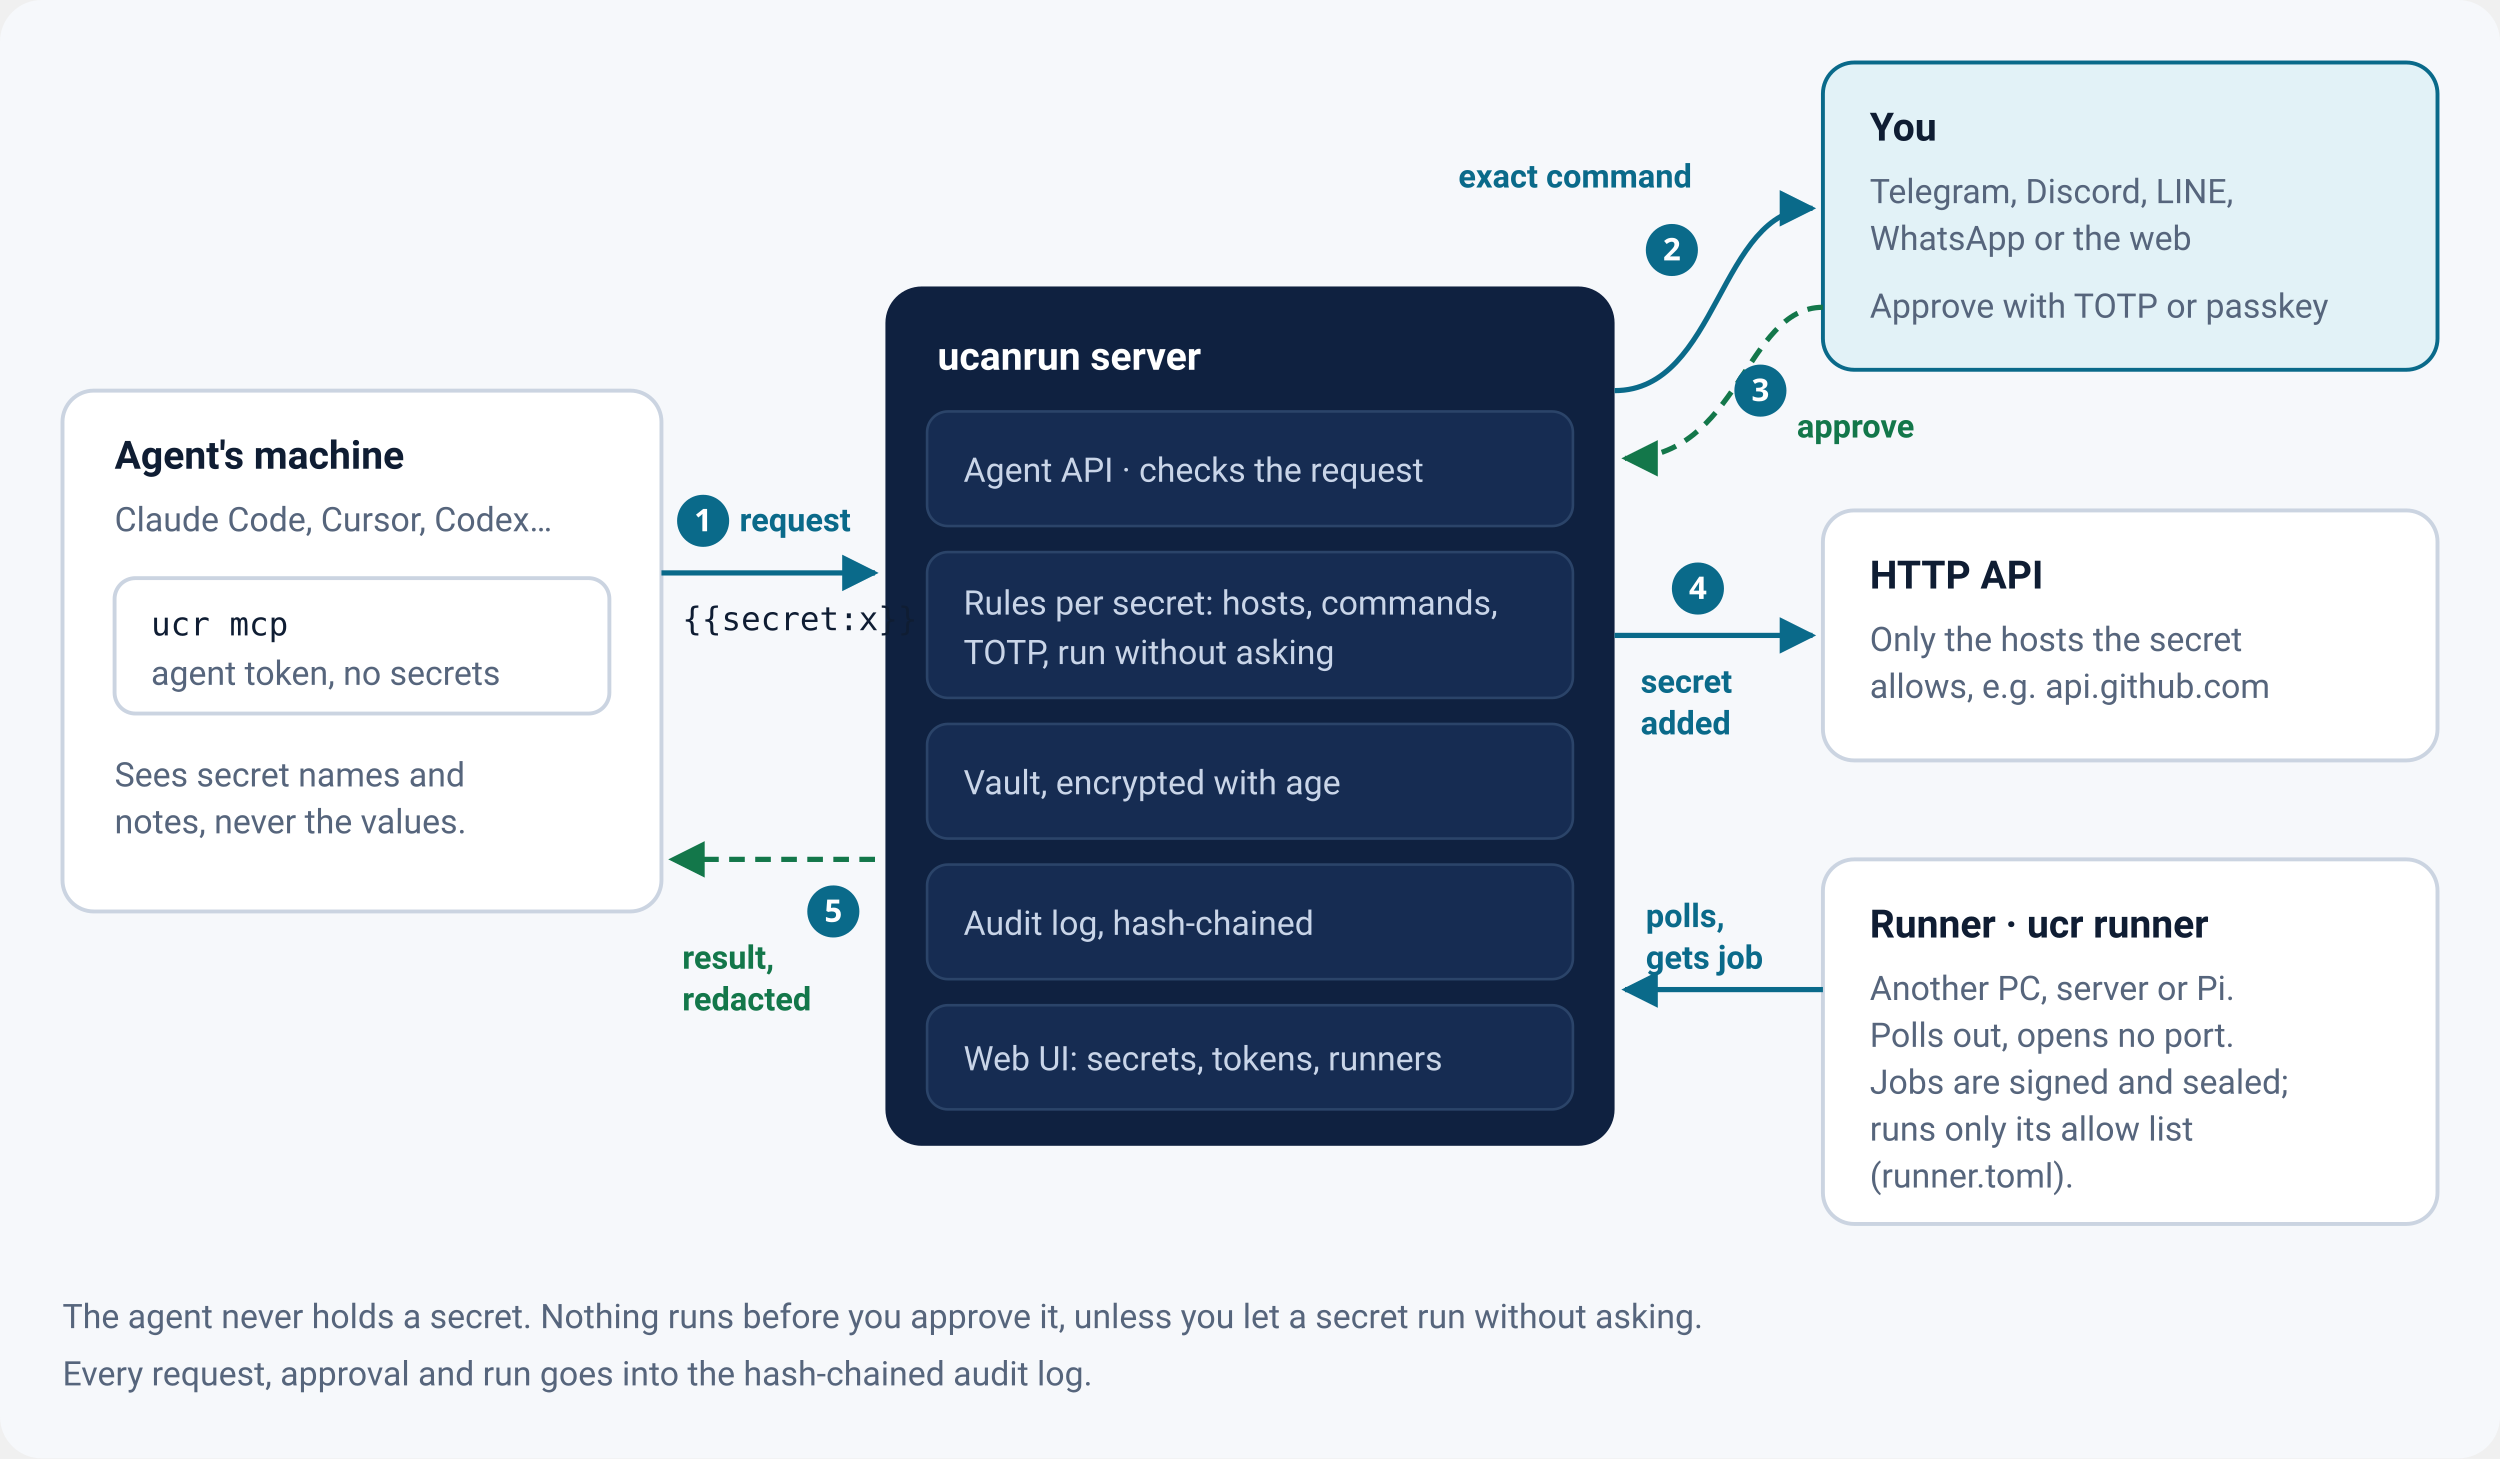
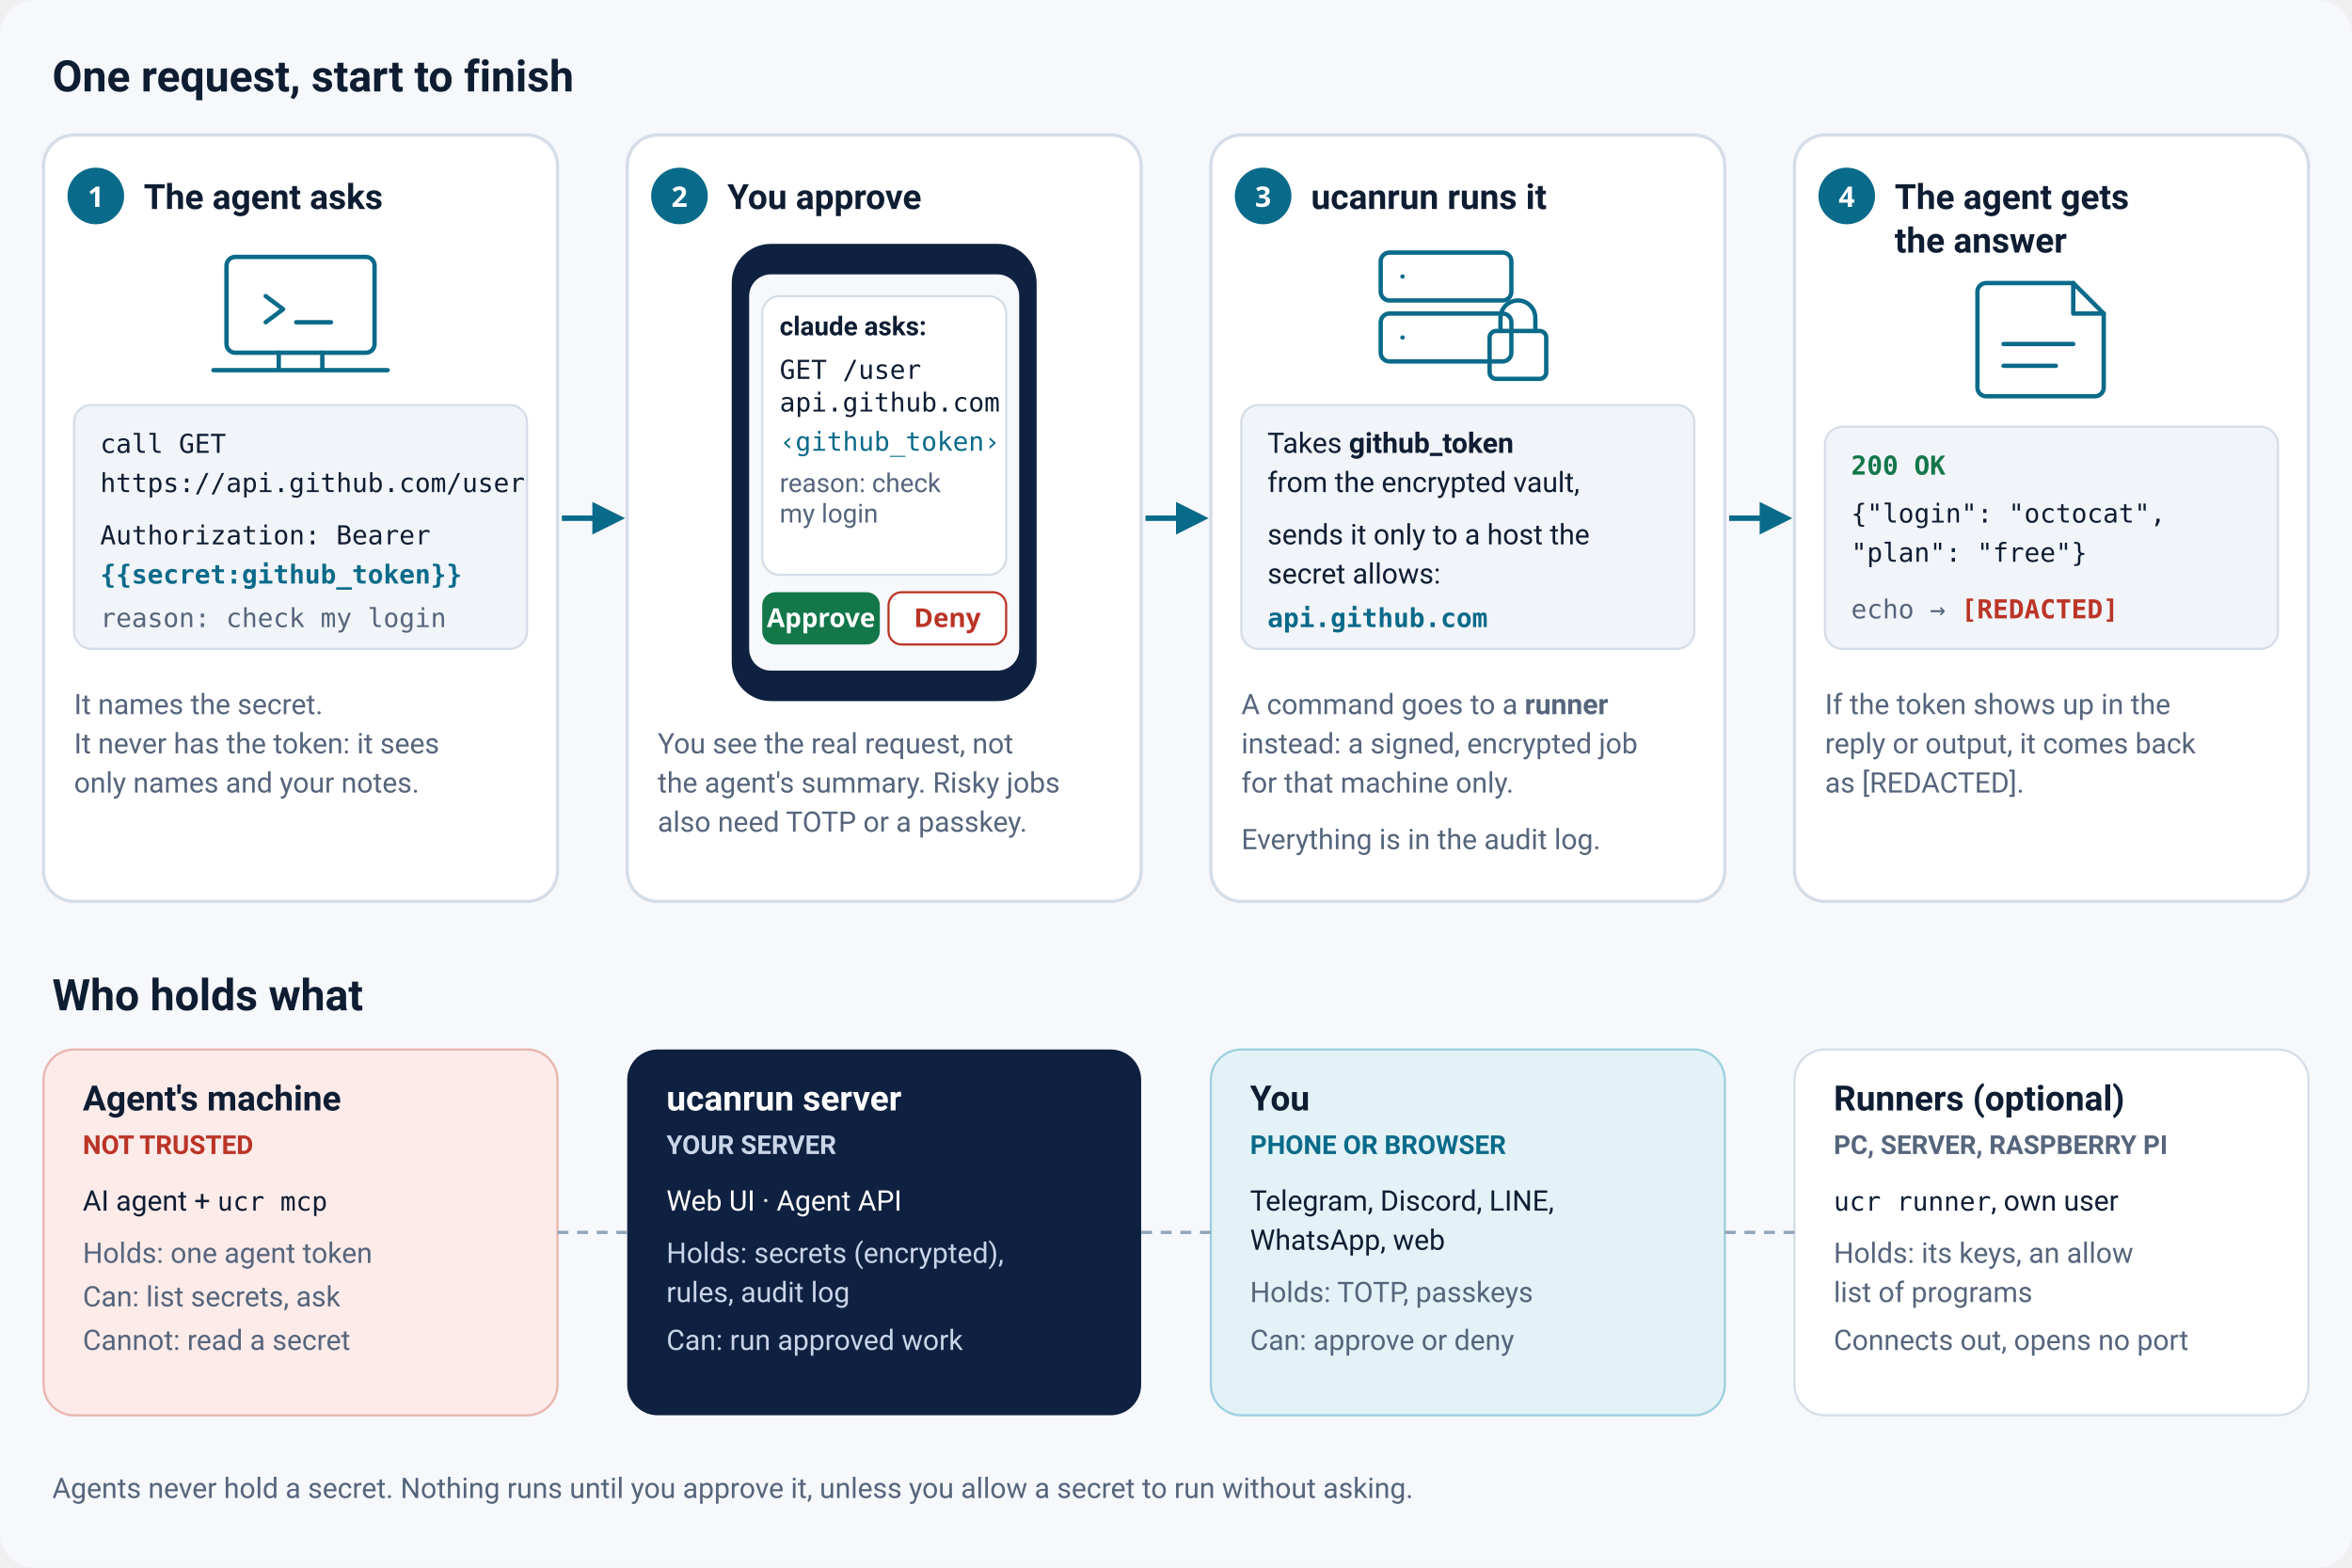
- <svg xmlns="http://www.w3.org/2000/svg" viewBox="0 0 960 560" width="960" height="560" role="img" aria-labelledby="t d">
+ <svg xmlns="http://www.w3.org/2000/svg" viewBox="0 0 1080 720" width="1080" height="720" role="img" aria-labelledby="t d">
  <defs>
    <style>
-       .bg{fill:#f6f8fb}.box{fill:#fff;stroke:#cbd4e1;stroke-width:1.5}
-       .srv{fill:#0f2140}.srvrow{fill:#162c52;stroke:#2b4469}
-       .you{fill:#e2f2f7;stroke:#0a6a8a;stroke-width:1.5}
-       .h{font:600 15px system-ui,-apple-system,"Segoe UI",Roboto,sans-serif;fill:#0f1d33}
-       .t{font:13px system-ui,-apple-system,"Segoe UI",Roboto,sans-serif;fill:#56657c}
-       .m{font:12.5px ui-monospace,SFMono-Regular,Menlo,Consolas,monospace;fill:#0f1d33}
-       .hs{font:600 15px system-ui,-apple-system,"Segoe UI",Roboto,sans-serif;fill:#fff}
-       .ts{font:13px system-ui,-apple-system,"Segoe UI",Roboto,sans-serif;fill:#c9d5e8}
-       .lbl{font:600 12.5px system-ui,-apple-system,"Segoe UI",Roboto,sans-serif;fill:#0a6a8a}
-       .ln{stroke:#0a6a8a;stroke-width:2;fill:none}
-       .back{stroke:#13774a;stroke-width:2;fill:none;stroke-dasharray:6 4}
-       .lblb{font:600 12.5px system-ui,-apple-system,"Segoe UI",Roboto,sans-serif;fill:#13774a}
-       .num{fill:#0a6a8a}.numt{font:700 12px system-ui,sans-serif;fill:#fff}
-       .foot{font:13px system-ui,-apple-system,"Segoe UI",Roboto,sans-serif;fill:#56657c}
-       .ah{fill:#0a6a8a}.ahb{fill:#13774a}
+       .bg{fill:#f6f8fb}
+       .panel{fill:#fff;stroke:#d5dde8;stroke-width:1.5}
+       .card{fill:#f1f4f8;stroke:#d5dde8}
+       .ink{fill:#0f1d33}.mut{fill:#56657c}.acc{fill:#0a6a8a}.okf{fill:#13774a}
+       .h1{font:700 20px system-ui,-apple-system,"Segoe UI",Roboto,sans-serif}
+       .h2{font:650 16px system-ui,-apple-system,"Segoe UI",Roboto,sans-serif}
+       .tx{font:13px system-ui,-apple-system,"Segoe UI",Roboto,sans-serif}
+       .sm{font:12px system-ui,-apple-system,"Segoe UI",Roboto,sans-serif}
+       .mono{font:12px ui-monospace,SFMono-Regular,Menlo,Consolas,monospace}
+       .b{font-weight:650}
+       .icon{fill:none;stroke:#0a6a8a;stroke-width:2;stroke-linecap:round;stroke-linejoin:round}
+       .badge{fill:#0a6a8a}.badget{font:700 13px system-ui,sans-serif;fill:#fff}
+       .arrow{stroke:#0a6a8a;stroke-width:2.5;fill:none}.ah{fill:#0a6a8a}
+       .phone{fill:#0f2140}.screen{fill:#f6f8fb}
+       .bubble{fill:#fff;stroke:#d5dde8}
+       .btnok{fill:#13774a}.btnno{fill:#fff;stroke:#bb3426}.btnt{font:600 12px system-ui,sans-serif;fill:#fff}.btnnt{font:600 12px system-ui,sans-serif;fill:#bb3426}
+       .red{fill:#bb3426}
+       .zone-agent{fill:#fcebe9;stroke:#e8b4ad}.zone-srv{fill:#0f2140}.zone-you{fill:#e2f2f7;stroke:#9ccfdf}.zone-run{fill:#fff;stroke:#d5dde8}
+       .w{fill:#fff}.ws{fill:#c9d5e8}
+       .link{stroke:#93a4bc;stroke-width:1.5;fill:none;stroke-dasharray:5 4}
      @media (prefers-color-scheme:dark){
-         .bg{fill:#0d1117}.box{fill:#161f2e;stroke:#2b4469}
-         .you{fill:#0f3044;stroke:#41d3e6}
-         .h,.m{fill:#dce5f1}.t,.foot{fill:#93a4bc}
-         .lbl{fill:#41d3e6}.ln{stroke:#41d3e6}.ah{fill:#41d3e6}.num{fill:#41d3e6}.numt{fill:#04121f}
-         .back{stroke:#5fe0a1}.lblb{fill:#5fe0a1}.ahb{fill:#5fe0a1}
+         .bg{fill:#0d1117}.panel{fill:#131c2b;stroke:#2b4469}.card{fill:#0d1626;stroke:#2b4469}
+         .ink{fill:#dce5f1}.mut{fill:#93a4bc}.acc{fill:#41d3e6}.okf{fill:#5fe0a1}
+         .icon{stroke:#41d3e6}.badge{fill:#41d3e6}.badget{fill:#04121f}
+         .arrow{stroke:#41d3e6}.ah{fill:#41d3e6}
+         .phone{fill:#2b4469}.screen{fill:#0d1626}.bubble{fill:#131c2b;stroke:#2b4469}
+         .btnok{fill:#1f9d63}.btnno{fill:#131c2b;stroke:#f47b7b}.btnnt{fill:#f47b7b}.red{fill:#f47b7b}
+         .zone-agent{fill:#3a1a22;stroke:#6b2b36}.zone-srv{fill:#13284a}.zone-you{fill:#0f3044;stroke:#1f6b82}.zone-run{fill:#131c2b;stroke:#2b4469}
      }
    </style>
-     <marker id="a" viewBox="0 0 10 10" refX="9" refY="5" markerWidth="7" markerHeight="7" orient="auto-start-reverse">
+     <marker id="ar" viewBox="0 0 10 10" refX="8" refY="5" markerWidth="6" markerHeight="6" orient="auto">
      <path class="ah" d="M0 0L10 5L0 10z" />
    </marker>
-     <marker id="b" viewBox="0 0 10 10" refX="9" refY="5" markerWidth="7" markerHeight="7" orient="auto-start-reverse">
-       <path class="ahb" d="M0 0L10 5L0 10z" />
-     </marker>
  </defs>
-   <rect class="bg" width="960" height="560" rx="16" />
-   <rect class="box" x="24" y="150" width="230" height="200" rx="12" />
-   <text class="h" x="44" y="180">Agent's machine</text>
-   <text class="t" x="44" y="204">Claude Code, Cursor, Codex…</text>
-   <rect class="box" x="44" y="222" width="190" height="52" rx="8" />
-   <text class="m" x="58" y="244">ucr mcp</text>
-   <text class="t" x="58" y="263">agent token, no secrets</text>
-   <text class="t" x="44" y="302">Sees secret names and</text>
-   <text class="t" x="44" y="320">notes, never the values.</text>
-   <rect class="srv" x="340" y="110" width="280" height="330" rx="14" />
-   <text class="hs" x="360" y="142">ucanrun server</text>
-   <rect class="srvrow" x="356" y="158" width="248" height="44" rx="8" />
-   <text class="ts" x="370" y="185">Agent API · checks the request</text>
-   <rect class="srvrow" x="356" y="212" width="248" height="56" rx="8" />
-   <text class="ts" x="370" y="236">Rules per secret: hosts, commands,</text>
-   <text class="ts" x="370" y="255">TOTP, run without asking</text>
-   <rect class="srvrow" x="356" y="278" width="248" height="44" rx="8" />
-   <text class="ts" x="370" y="305">Vault, encrypted with age</text>
-   <rect class="srvrow" x="356" y="332" width="248" height="44" rx="8" />
-   <text class="ts" x="370" y="359">Audit log, hash-chained</text>
-   <rect class="srvrow" x="356" y="386" width="248" height="40" rx="8" />
-   <text class="ts" x="370" y="411">Web UI: secrets, tokens, runners</text>
-   <rect class="you" x="700" y="24" width="236" height="118" rx="12" />
-   <text class="h" x="718" y="54">You</text>
-   <text class="t" x="718" y="78">Telegram, Discord, LINE,</text>
-   <text class="t" x="718" y="96">WhatsApp or the web</text>
-   <text class="t" x="718" y="122">Approve with TOTP or passkey</text>
-   <rect class="box" x="700" y="196" width="236" height="96" rx="12" />
-   <text class="h" x="718" y="226">HTTP API</text>
-   <text class="t" x="718" y="250">Only the hosts the secret</text>
-   <text class="t" x="718" y="268">allows, e.g. api.github.com</text>
-   <rect class="box" x="700" y="330" width="236" height="140" rx="12" />
-   <text class="h" x="718" y="360">Runner · ucr runner</text>
-   <text class="t" x="718" y="384">Another PC, server or Pi.</text>
-   <text class="t" x="718" y="402">Polls out, opens no port.</text>
-   <text class="t" x="718" y="420">Jobs are signed and sealed;</text>
-   <text class="t" x="718" y="438">runs only its allow list</text>
-   <text class="t" x="718" y="456">(runner.toml).</text>
-   <path class="ln" d="M254 220 H336" marker-end="url(#a)" />
-   <circle class="num" cx="270" cy="200" r="10" />
-   <text class="numt" x="270" y="204" text-anchor="middle">1</text>
-   <text class="lbl" x="284" y="204">request</text>
-   <text class="m" x="262" y="242" font-size="10.5">{{secret:x}}</text>
-   <path class="ln" d="M620 150 C660 150 660 80 696 80" marker-end="url(#a)" />
-   <circle class="num" cx="642" cy="96" r="10" />
-   <text class="numt" x="642" y="100" text-anchor="middle">2</text>
-   <text class="lbl" x="560" y="72">exact command</text>
-   <path class="back" d="M700 118 C670 118 668 176 624 176" marker-end="url(#b)" />
-   <circle class="num" cx="676" cy="150" r="10" />
-   <text class="numt" x="676" y="154" text-anchor="middle">3</text>
-   <text class="lblb" x="690" y="168">approve</text>
-   <path class="ln" d="M620 244 H696" marker-end="url(#a)" />
-   <circle class="num" cx="652" cy="226" r="10" />
-   <text class="numt" x="652" y="230" text-anchor="middle">4</text>
-   <text class="lbl" x="630" y="266">secret</text>
-   <text class="lbl" x="630" y="282">added</text>
-   <path class="ln" d="M700 380 H624" marker-end="url(#a)" />
-   <text class="lbl" x="632" y="356">polls,</text>
-   <text class="lbl" x="632" y="372">gets job</text>
-   <path class="back" d="M336 330 H258" marker-end="url(#b)" />
-   <circle class="num" cx="320" cy="350" r="10" />
-   <text class="numt" x="320" y="354" text-anchor="middle">5</text>
-   <text class="lblb" x="262" y="372">result,</text>
-   <text class="lblb" x="262" y="388">redacted</text>
-   <text class="foot" x="24" y="510">The agent never holds a secret. Nothing runs before you approve it, unless you let a secret run without asking.</text>
-   <text class="foot" x="24" y="532">Every request, approval and run goes into the hash-chained audit log.</text>
+   <rect class="bg" width="1080" height="720" rx="16" />
+   <text class="h1 ink" x="24" y="42">One request, start to finish</text>
+   <rect class="panel" x="20" y="62" width="236" height="352" rx="14" />
+   <circle class="badge" cx="44" cy="90" r="13" />
+   <text class="badget" x="44" y="95" text-anchor="middle">1</text>
+   <text class="h2 ink" x="66" y="96">The agent asks</text>
+   <g class="icon" transform="translate(98 116)">
+     <rect x="6" y="2" width="68" height="44" rx="4" />
+     <path d="M0 54h80M30 46v8M50 46v8" />
+     <path d="M24 20l8 6-8 6M38 32h16" />
+   </g>
+   <rect class="card" x="34" y="186" width="208" height="112" rx="8" />
+   <text class="mono ink" x="46" y="208">call GET</text>
+   <text class="mono ink" x="46" y="226">https://api.github.com/user</text>
+   <text class="mono ink" x="46" y="250">Authorization: Bearer</text>
+   <text class="mono acc b" x="46" y="268">{{secret:github_token}}</text>
+   <text class="mono mut" x="46" y="288">reason: check my login</text>
+   <text class="tx mut" x="34" y="328">It names the secret.</text>
+   <text class="tx mut" x="34" y="346">It never has the token: it sees</text>
+   <text class="tx mut" x="34" y="364">only names and your notes.</text>
+   <rect class="panel" x="288" y="62" width="236" height="352" rx="14" />
+   <circle class="badge" cx="312" cy="90" r="13" />
+   <text class="badget" x="312" y="95" text-anchor="middle">2</text>
+   <text class="h2 ink" x="334" y="96">You approve</text>
+   <rect class="phone" x="336" y="112" width="140" height="210" rx="18" />
+   <rect class="screen" x="344" y="126" width="124" height="182" rx="10" />
+   <rect class="bubble" x="350" y="136" width="112" height="128" rx="8" />
+   <text class="sm ink b" x="358" y="154">claude asks:</text>
+   <text class="mono ink" x="358" y="174" font-size="10.5">GET /user</text>
+   <text class="mono ink" x="358" y="189" font-size="10.5">api.github.com</text>
+   <text class="mono acc" x="358" y="207" font-size="10.5">‹github_token›</text>
+   <text class="sm mut" x="358" y="226" font-size="10.5">reason: check</text>
+   <text class="sm mut" x="358" y="240" font-size="10.5">my login</text>
+   <rect class="btnok" x="350" y="272" width="54" height="24" rx="6" />
+   <text class="btnt" x="377" y="288" text-anchor="middle">Approve</text>
+   <rect class="btnno" x="408" y="272" width="54" height="24" rx="6" />
+   <text class="btnnt" x="435" y="288" text-anchor="middle">Deny</text>
+   <text class="tx mut" x="302" y="346">You see the real request, not</text>
+   <text class="tx mut" x="302" y="364">the agent's summary. Risky jobs</text>
+   <text class="tx mut" x="302" y="382">also need TOTP or a passkey.</text>
+   <rect class="panel" x="556" y="62" width="236" height="352" rx="14" />
+   <circle class="badge" cx="580" cy="90" r="13" />
+   <text class="badget" x="580" y="95" text-anchor="middle">3</text>
+   <text class="h2 ink" x="602" y="96">ucanrun runs it</text>
+   <g class="icon" transform="translate(634 112)">
+     <rect x="0" y="4" width="60" height="22" rx="4" />
+     <rect x="0" y="32" width="60" height="22" rx="4" />
+     <path d="M10 15h.01M10 43h.01" />
+     <rect x="50" y="40" width="26" height="22" rx="3" />
+     <path d="M55 40v-6a8 8 0 0 1 16 0v6" />
+   </g>
+   <rect class="card" x="570" y="186" width="208" height="112" rx="8" />
+   <text class="tx ink" x="582" y="208">Takes <tspan class="b">github_token</tspan>
+   </text>
+   <text class="tx ink" x="582" y="226">from the encrypted vault,</text>
+   <text class="tx ink" x="582" y="250">sends it only to a host the</text>
+   <text class="tx ink" x="582" y="268">secret allows:</text>
+   <text class="mono acc b" x="582" y="288">api.github.com</text>
+   <text class="tx mut" x="570" y="328">A command goes to a <tspan class="b">runner</tspan>
+   </text>
+   <text class="tx mut" x="570" y="346">instead: a signed, encrypted job</text>
+   <text class="tx mut" x="570" y="364">for that machine only.</text>
+   <text class="tx mut" x="570" y="390">Everything is in the audit log.</text>
+   <rect class="panel" x="824" y="62" width="236" height="352" rx="14" />
+   <circle class="badge" cx="848" cy="90" r="13" />
+   <text class="badget" x="848" y="95" text-anchor="middle">4</text>
+   <text class="h2 ink" x="870" y="96">The agent gets</text>
+   <text class="h2 ink" x="870" y="116">the answer</text>
+   <g class="icon" transform="translate(902 128)">
+     <path d="M10 2h40l14 14v34a4 4 0 0 1-4 4H10a4 4 0 0 1-4-4V6a4 4 0 0 1 4-4z" />
+     <path d="M50 2v14h14M18 30h32M18 40h24" />
+   </g>
+   <rect class="card" x="838" y="196" width="208" height="102" rx="8" />
+   <text class="mono okf b" x="850" y="218">200 OK</text>
+   <text class="mono ink" x="850" y="240">{"login": "octocat",</text>
+   <text class="mono ink" x="850" y="258"> "plan": "free"}</text>
+   <text class="mono mut" x="850" y="284">echo → <tspan class="red b">[REDACTED]</tspan>
+   </text>
+   <text class="tx mut" x="838" y="328">If the token shows up in the</text>
+   <text class="tx mut" x="838" y="346">reply or output, it comes back</text>
+   <text class="tx mut" x="838" y="364">as [REDACTED].</text>
+   <path class="arrow" d="M258 238H284" marker-end="url(#ar)" />
+   <path class="arrow" d="M526 238H552" marker-end="url(#ar)" />
+   <path class="arrow" d="M794 238H820" marker-end="url(#ar)" />
+   <text class="h1 ink" x="24" y="464">Who holds what</text>
+   <rect class="zone-agent" x="20" y="482" width="236" height="168" rx="14" />
+   <text class="h2 ink" x="38" y="510">Agent's machine</text>
+   <text class="sm red b" x="38" y="530">NOT TRUSTED</text>
+   <text class="tx ink" x="38" y="556">AI agent + <tspan class="mono">ucr mcp</tspan>
+   </text>
+   <text class="tx mut" x="38" y="580">Holds: one agent token</text>
+   <text class="tx mut" x="38" y="600">Can: list secrets, ask</text>
+   <text class="tx mut" x="38" y="620">Cannot: read a secret</text>
+   <rect class="zone-srv" x="288" y="482" width="236" height="168" rx="14" />
+   <text class="h2 w" x="306" y="510">ucanrun server</text>
+   <text class="sm ws b" x="306" y="530">YOUR SERVER</text>
+   <text class="tx w" x="306" y="556">Web UI · Agent API</text>
+   <text class="tx ws" x="306" y="580">Holds: secrets (encrypted),</text>
+   <text class="tx ws" x="306" y="598">rules, audit log</text>
+   <text class="tx ws" x="306" y="620">Can: run approved work</text>
+   <rect class="zone-you" x="556" y="482" width="236" height="168" rx="14" />
+   <text class="h2 ink" x="574" y="510">You</text>
+   <text class="sm acc b" x="574" y="530">PHONE OR BROWSER</text>
+   <text class="tx ink" x="574" y="556">Telegram, Discord, LINE,</text>
+   <text class="tx ink" x="574" y="574">WhatsApp, web</text>
+   <text class="tx mut" x="574" y="598">Holds: TOTP, passkeys</text>
+   <text class="tx mut" x="574" y="620">Can: approve or deny</text>
+   <rect class="zone-run" x="824" y="482" width="236" height="168" rx="14" />
+   <text class="h2 ink" x="842" y="510">Runners (optional)</text>
+   <text class="sm mut b" x="842" y="530">PC, SERVER, RASPBERRY PI</text>
+   <text class="tx ink" x="842" y="556">
+     <tspan class="mono">ucr runner</tspan>, own user</text>
+   <text class="tx mut" x="842" y="580">Holds: its keys, an allow</text>
+   <text class="tx mut" x="842" y="598">list of programs</text>
+   <text class="tx mut" x="842" y="620">Connects out, opens no port</text>
+   <path class="link" d="M256 566H288" />
+   <path class="link" d="M524 566H556" />
+   <path class="link" d="M792 566H824" />
+   <text class="tx mut" x="24" y="688">Agents never hold a secret. Nothing runs until you approve it, unless you allow a secret to run without asking.</text>
</svg>
